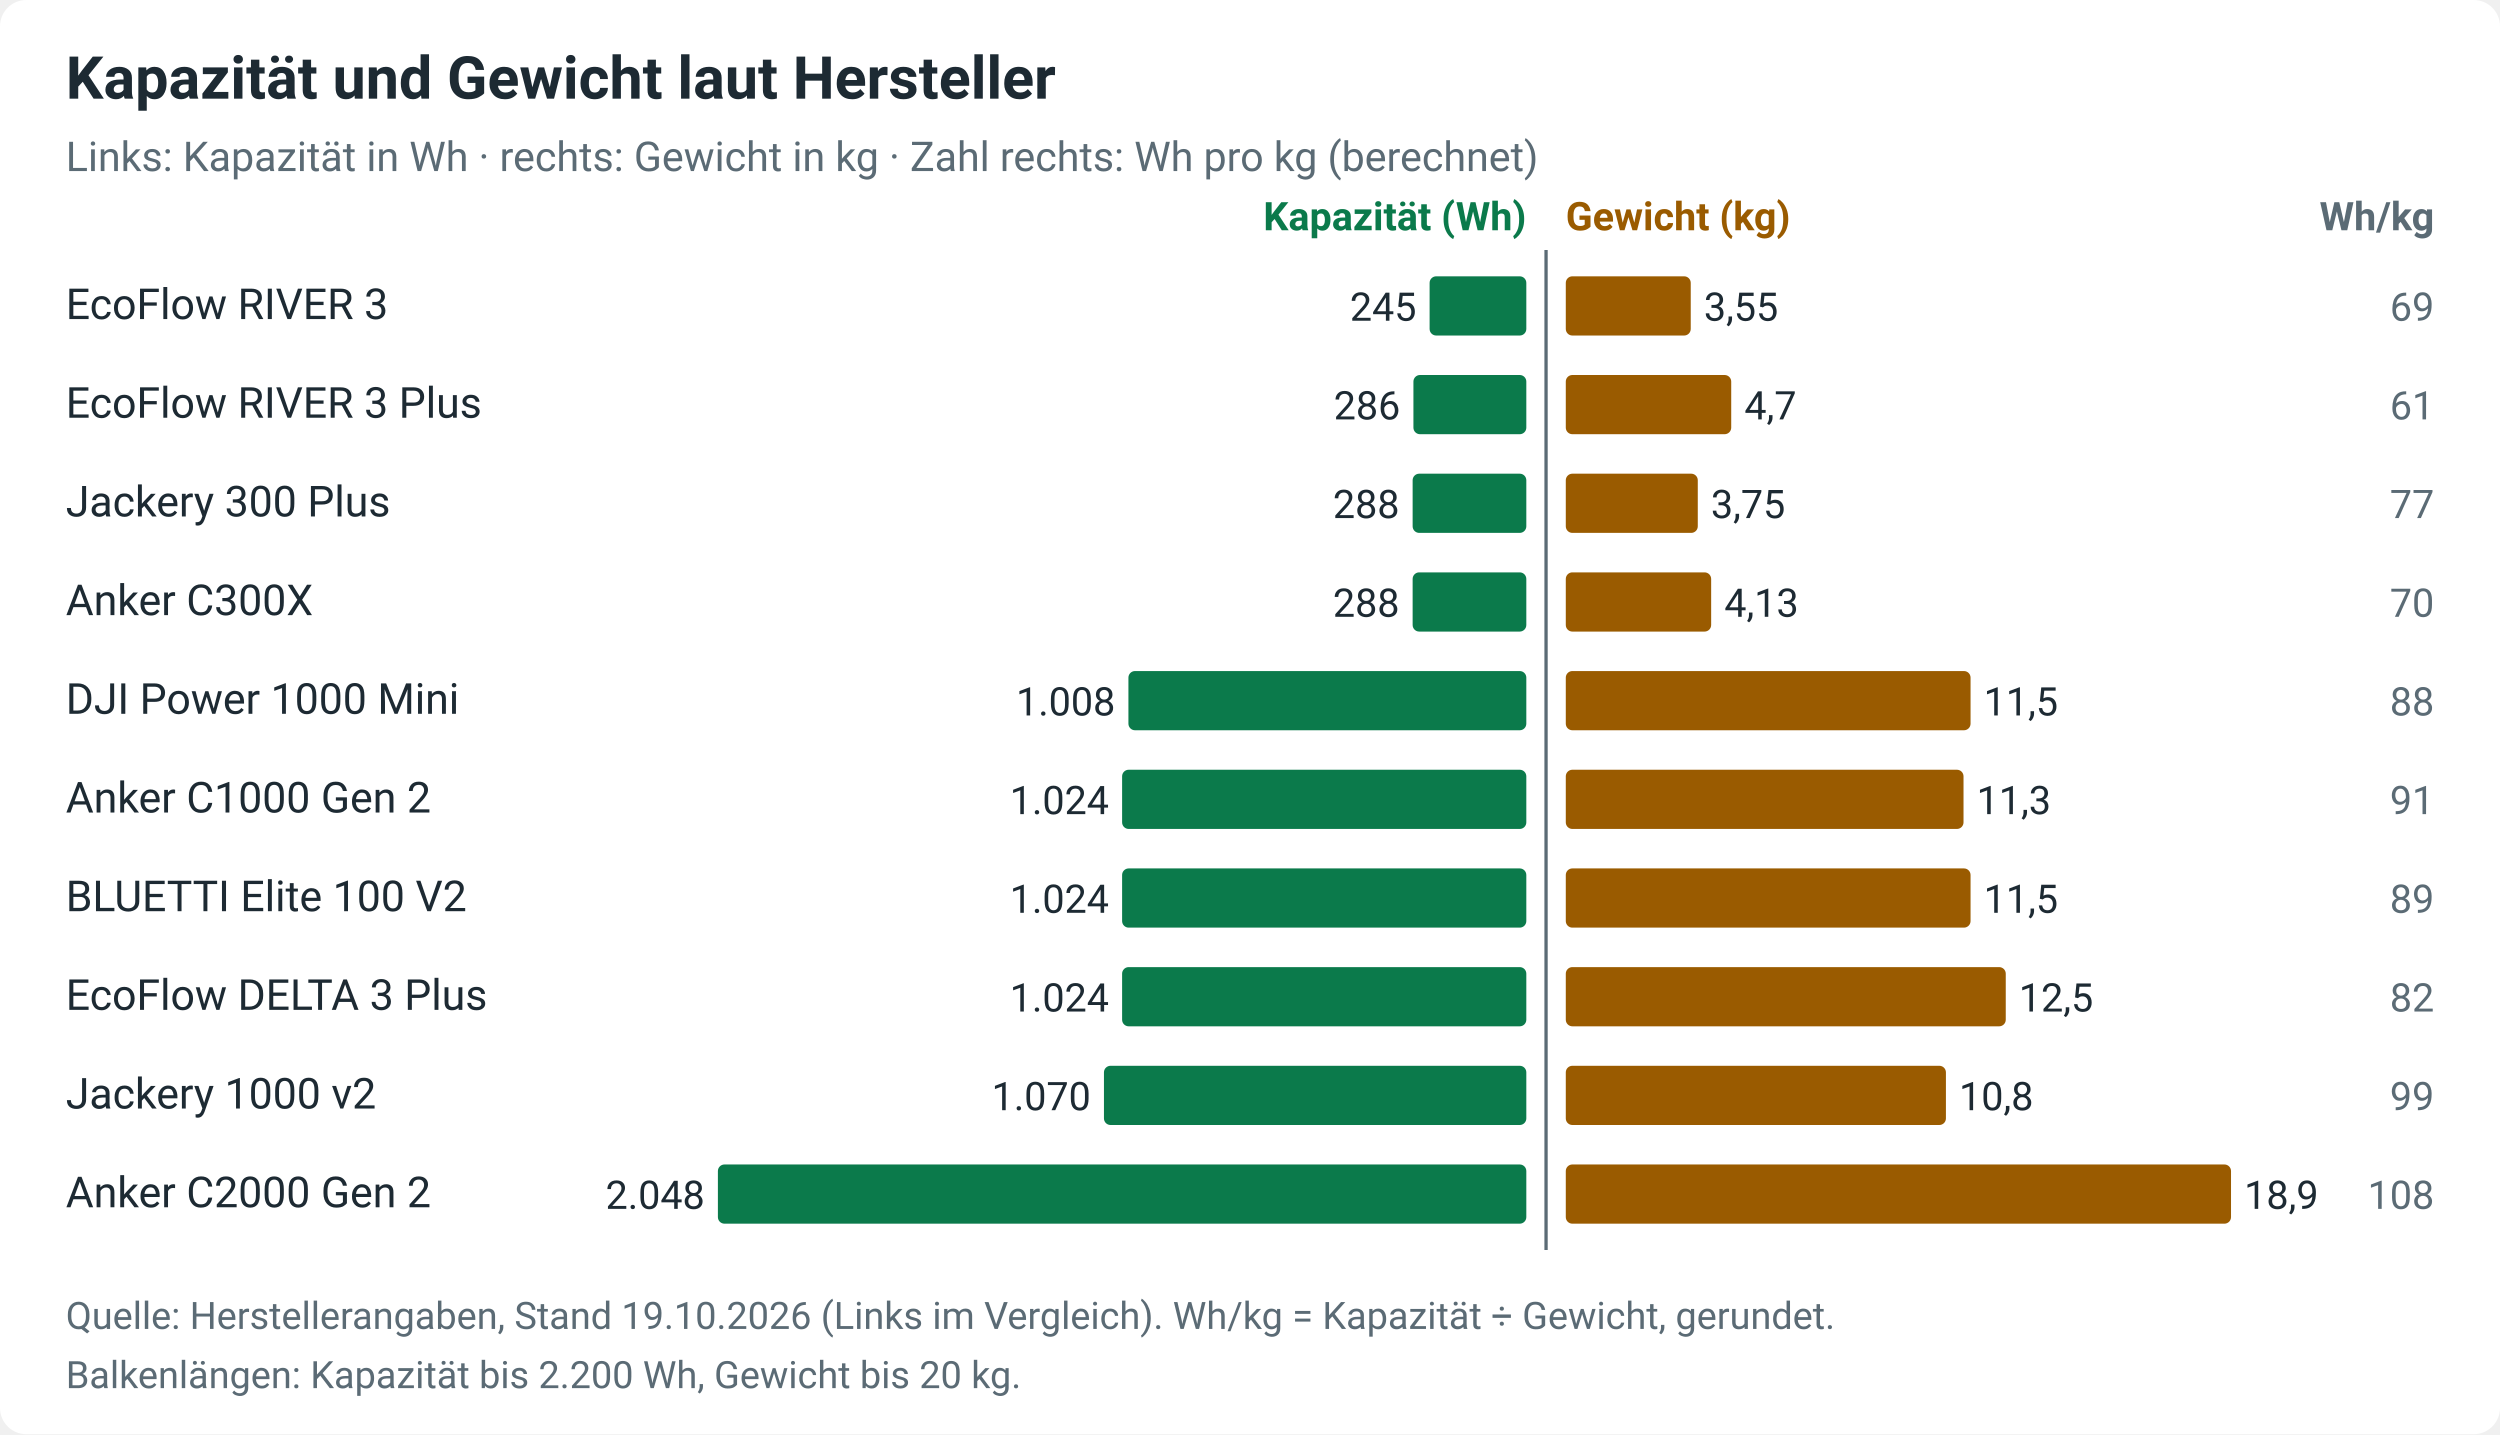
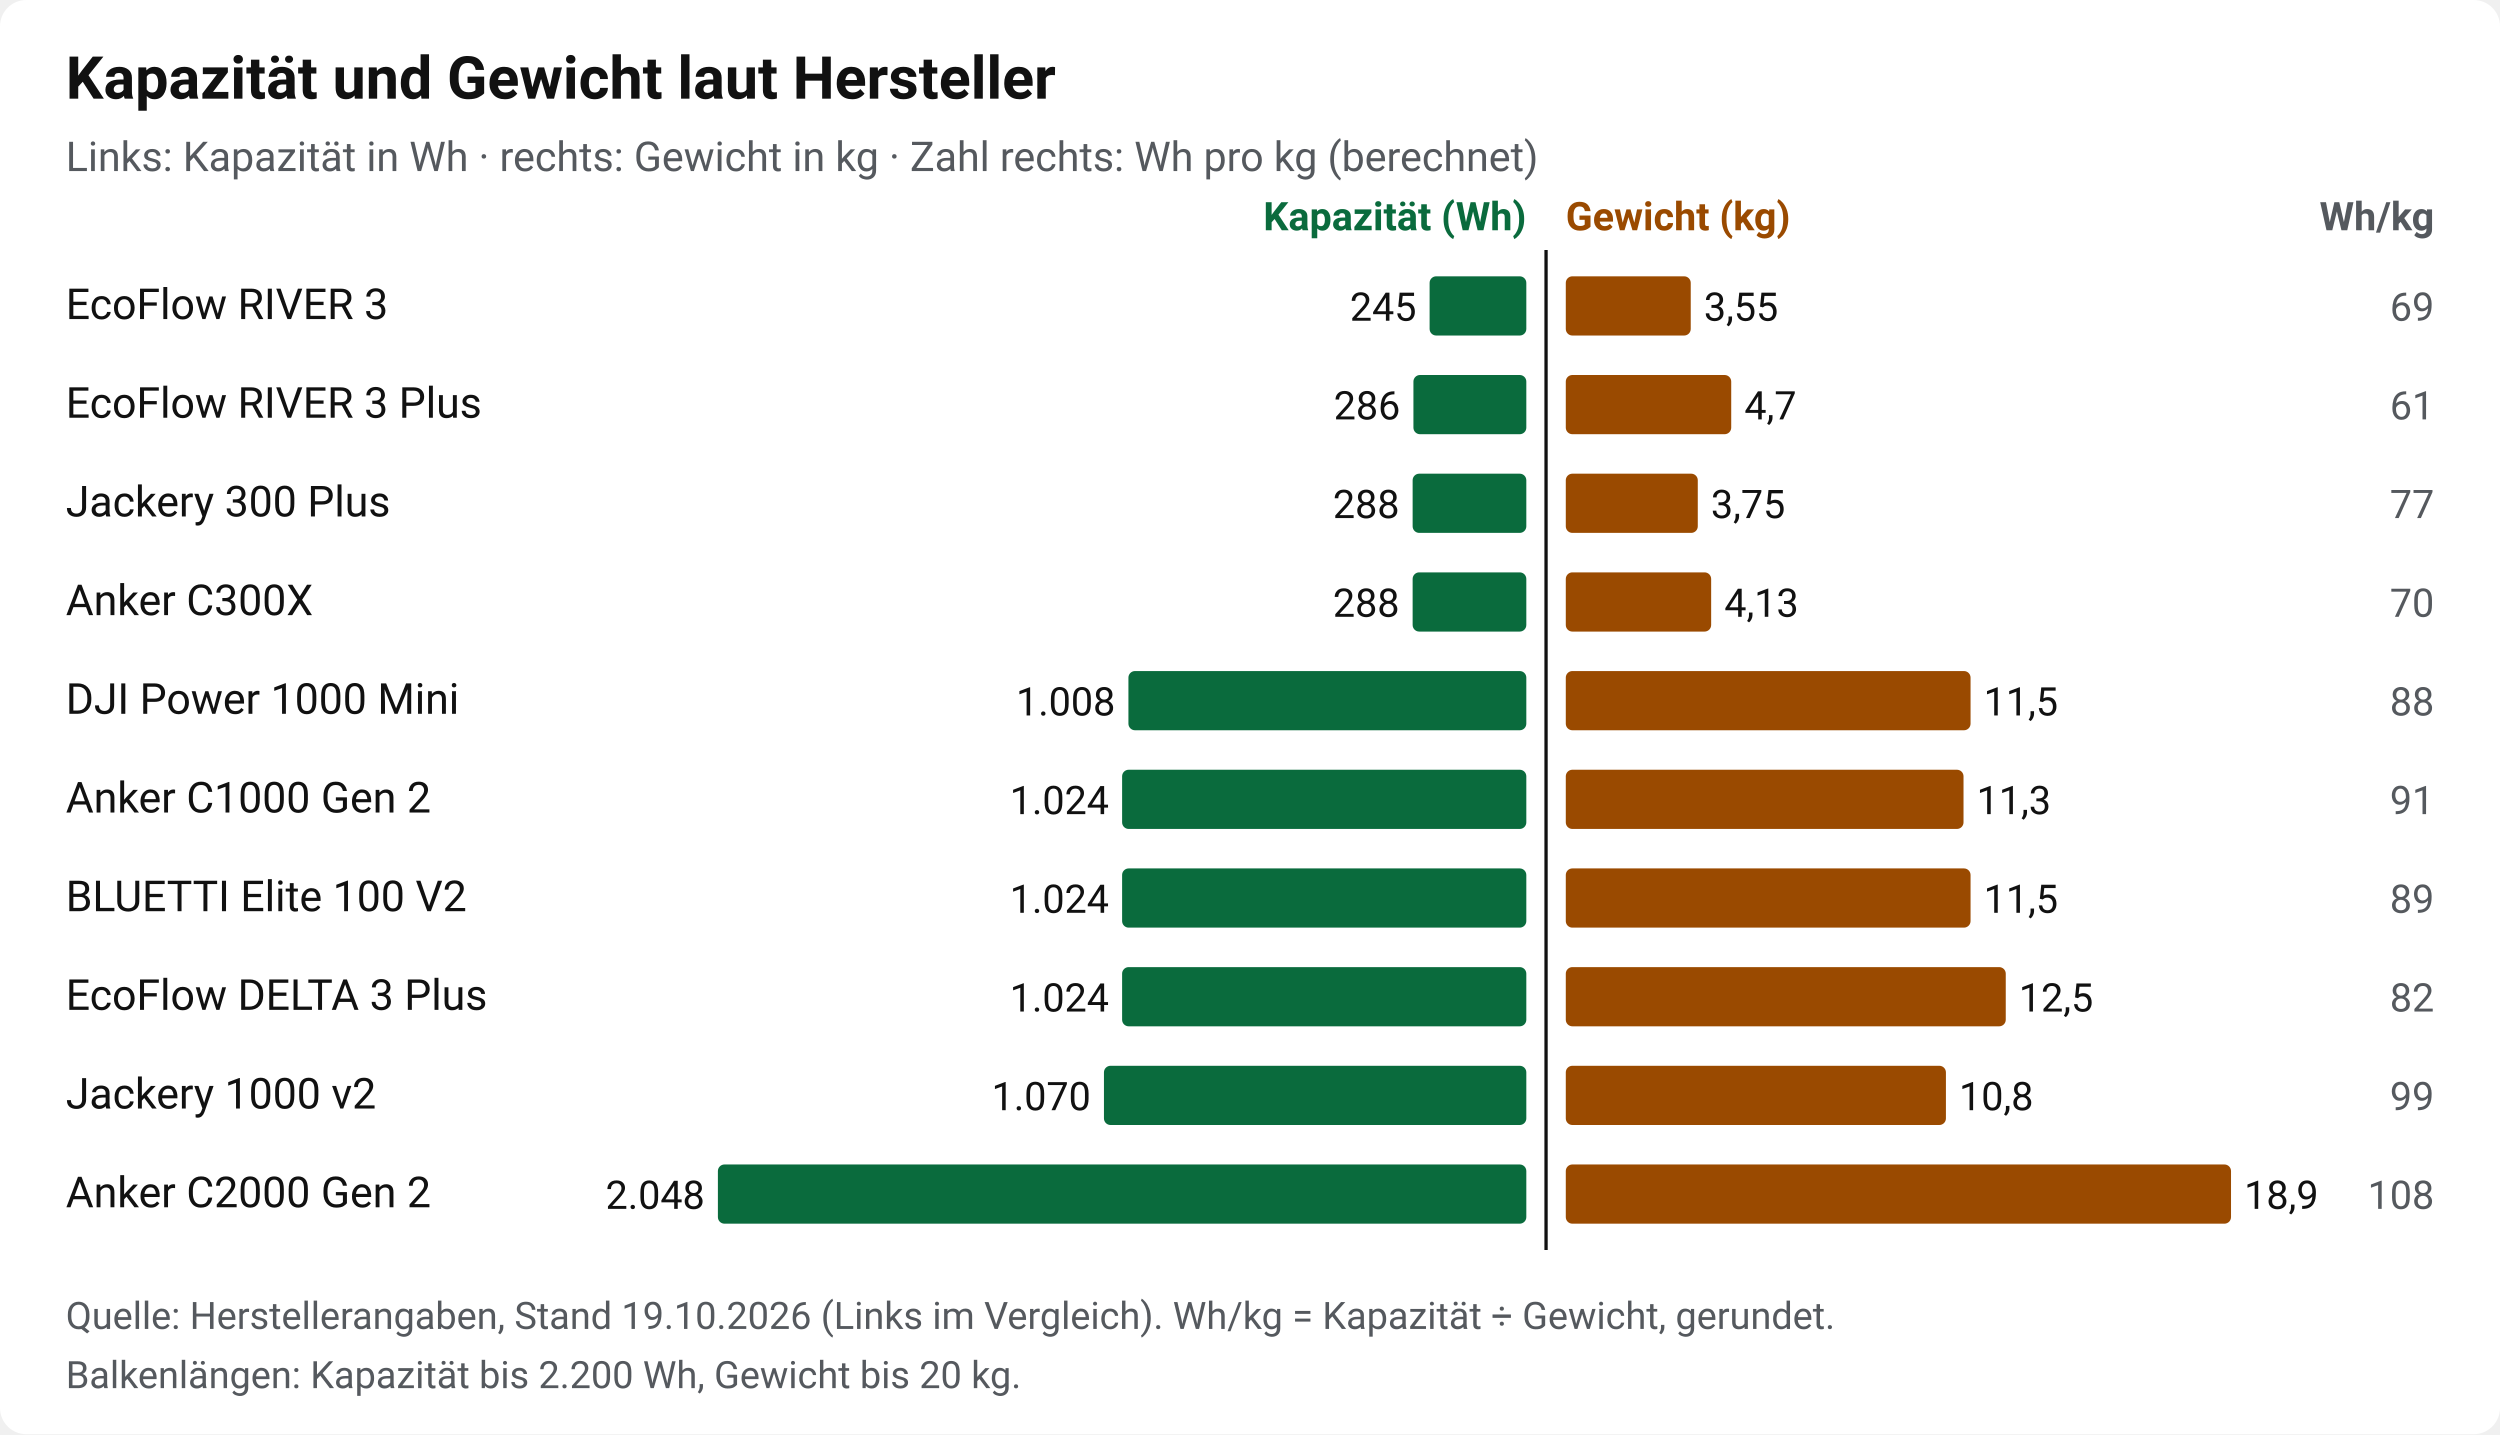
<svg xmlns="http://www.w3.org/2000/svg" viewBox="0 0 760 436" width="760" height="436" role="img" aria-labelledby="t d" lang="de">
  <style>
- .bg{fill:#ffffff}.t{fill:#1d2a33}.m{fill:#5b6b75}.g{stroke:#dde5e0}.ax{stroke:#5b6b75}
- .a{fill:#0b7a4b}.as{stroke:#0b7a4b}.b{fill:#9a5b00}.bs{stroke:#9a5b00}.c{fill:#2f5d8a}.cs{stroke:#2f5d8a}
- .box{fill:#f3f7f4;stroke:#9fb5a8}.boxa{fill:#e3f2ea;stroke:#0b7a4b}.boxb{fill:#fbefdc;stroke:#9a5b00}
- .ar{fill:#5b6b75}.ars{stroke:#5b6b75}.al{fill:#0b7a4b;fill-opacity:.18}.bl{fill:#9a5b00;fill-opacity:.18}
+ .bg{fill:#ffffff}.t{fill:#111111}.m{fill:#55595e}.g{stroke:#e2e2df}.ax{stroke:#111111}
+ .a{fill:#0a6b3d}.as{stroke:#0a6b3d}.b{fill:#9a4a00}.bs{stroke:#9a4a00}.c{fill:#1f4f8f}.cs{stroke:#1f4f8f}
+ .box{fill:#f4f4f2;stroke:#111111}.boxa{fill:#ffffff;stroke:#0a6b3d}.boxb{fill:#ffffff;stroke:#9a4a00}
+ .ar{fill:#111111}.ars{stroke:#111111}.al{fill:#0a6b3d;fill-opacity:.14}.bl{fill:#9a4a00;fill-opacity:.14}
text{font-family:system-ui,-apple-system,"Segoe UI",Roboto,Arial,sans-serif}
@media (prefers-color-scheme:dark){
- .bg{fill:#121816}.t{fill:#e3ebe6}.m{fill:#9fb0a8}.g{stroke:#2a3631}.ax{stroke:#9fb0a8}
- .a{fill:#4fd197}.as{stroke:#4fd197}.b{fill:#e8b04f}.bs{stroke:#e8b04f}.c{fill:#7fb2e5}.cs{stroke:#7fb2e5}
- .box{fill:#18211d;stroke:#3b4a43}.boxa{fill:#14302a;stroke:#4fd197}.boxb{fill:#33280f;stroke:#e8b04f}
- .ar{fill:#9fb0a8}.ars{stroke:#9fb0a8}.al{fill:#4fd197;fill-opacity:.2}.bl{fill:#e8b04f;fill-opacity:.2}}
+ .bg{fill:#0f0f0f}.t{fill:#ececea}.m{fill:#a8aaa6}.g{stroke:#2e2f2d}.ax{stroke:#ececea}
+ .a{fill:#4cd38a}.as{stroke:#4cd38a}.b{fill:#f0b45a}.bs{stroke:#f0b45a}.c{fill:#8db8f0}.cs{stroke:#8db8f0}
+ .box{fill:#1a1a19;stroke:#ececea}.boxa{fill:#0f0f0f;stroke:#4cd38a}.boxb{fill:#0f0f0f;stroke:#f0b45a}
+ .ar{fill:#ececea}.ars{stroke:#ececea}.al{fill:#4cd38a;fill-opacity:.18}.bl{fill:#f0b45a;fill-opacity:.18}}
</style>
  <rect class="bg" width="760" height="436" rx="8" />
  <text x="20" y="30" class="t" font-size="18" text-anchor="start" font-weight="bold">Kapazität und Gewicht laut Hersteller</text>
  <text x="20" y="52" class="m" font-size="12.5" text-anchor="start" font-weight="normal">Links: Kapazität in Wh · rechts: Gewicht in kg · Zahl rechts: Wh pro kg (berechnet)</text>
  <text x="464" y="70" class="a" font-size="12" text-anchor="end" font-weight="bold">Kapazität (Wh)</text>
  <text x="476" y="70" class="b" font-size="12" text-anchor="start" font-weight="bold">Gewicht (kg)</text>
  <text x="740" y="70" class="m" font-size="12" text-anchor="end" font-weight="bold">Wh/kg</text>
  <text x="20" y="97" class="t" font-size="13" text-anchor="start" font-weight="normal">EcoFlow RIVER 3</text>
  <rect x="434.6" y="84" width="29.4" height="18" class="a" rx="2" />
  <text x="430.6" y="97.5" class="t" font-size="12" text-anchor="end" font-weight="normal">245</text>
  <rect x="476" y="84" width="37.985" height="18" class="b" rx="2" />
  <text x="517.985" y="97.5" class="t" font-size="12" text-anchor="start" font-weight="normal">3,55</text>
  <text x="740" y="97.5" class="m" font-size="12" text-anchor="end" font-weight="normal">69</text>
  <text x="20" y="127" class="t" font-size="13" text-anchor="start" font-weight="normal">EcoFlow RIVER 3 Plus</text>
  <rect x="429.68" y="114" width="34.32" height="18" class="a" rx="2" />
  <text x="425.68" y="127.5" class="t" font-size="12" text-anchor="end" font-weight="normal">286</text>
  <rect x="476" y="114" width="50.29" height="18" class="b" rx="2" />
  <text x="530.29" y="127.5" class="t" font-size="12" text-anchor="start" font-weight="normal">4,7</text>
  <text x="740" y="127.5" class="m" font-size="12" text-anchor="end" font-weight="normal">61</text>
  <text x="20" y="157" class="t" font-size="13" text-anchor="start" font-weight="normal">Jackery 300 Plus</text>
  <rect x="429.44" y="144" width="34.56" height="18" class="a" rx="2" />
  <text x="425.44" y="157.5" class="t" font-size="12" text-anchor="end" font-weight="normal">288</text>
  <rect x="476" y="144" width="40.125" height="18" class="b" rx="2" />
  <text x="520.125" y="157.5" class="t" font-size="12" text-anchor="start" font-weight="normal">3,75</text>
  <text x="740" y="157.5" class="m" font-size="12" text-anchor="end" font-weight="normal">77</text>
  <text x="20" y="187" class="t" font-size="13" text-anchor="start" font-weight="normal">Anker C300X</text>
  <rect x="429.44" y="174" width="34.56" height="18" class="a" rx="2" />
  <text x="425.44" y="187.5" class="t" font-size="12" text-anchor="end" font-weight="normal">288</text>
  <rect x="476" y="174" width="44.191" height="18" class="b" rx="2" />
  <text x="524.191" y="187.5" class="t" font-size="12" text-anchor="start" font-weight="normal">4,13</text>
  <text x="740" y="187.5" class="m" font-size="12" text-anchor="end" font-weight="normal">70</text>
  <text x="20" y="217" class="t" font-size="13" text-anchor="start" font-weight="normal">DJI Power 1000 Mini</text>
  <rect x="343.04" y="204" width="120.96" height="18" class="a" rx="2" />
  <text x="339.04" y="217.5" class="t" font-size="12" text-anchor="end" font-weight="normal">1.008</text>
  <rect x="476" y="204" width="123.05" height="18" class="b" rx="2" />
  <text x="603.05" y="217.5" class="t" font-size="12" text-anchor="start" font-weight="normal">11,5</text>
  <text x="740" y="217.5" class="m" font-size="12" text-anchor="end" font-weight="normal">88</text>
  <text x="20" y="247" class="t" font-size="13" text-anchor="start" font-weight="normal">Anker C1000 Gen 2</text>
  <rect x="341.12" y="234" width="122.88" height="18" class="a" rx="2" />
  <text x="337.12" y="247.5" class="t" font-size="12" text-anchor="end" font-weight="normal">1.024</text>
  <rect x="476" y="234" width="120.91" height="18" class="b" rx="2" />
  <text x="600.91" y="247.5" class="t" font-size="12" text-anchor="start" font-weight="normal">11,3</text>
  <text x="740" y="247.5" class="m" font-size="12" text-anchor="end" font-weight="normal">91</text>
  <text x="20" y="277" class="t" font-size="13" text-anchor="start" font-weight="normal">BLUETTI Elite 100 V2</text>
  <rect x="341.12" y="264" width="122.88" height="18" class="a" rx="2" />
  <text x="337.12" y="277.5" class="t" font-size="12" text-anchor="end" font-weight="normal">1.024</text>
  <rect x="476" y="264" width="123.05" height="18" class="b" rx="2" />
  <text x="603.05" y="277.5" class="t" font-size="12" text-anchor="start" font-weight="normal">11,5</text>
  <text x="740" y="277.5" class="m" font-size="12" text-anchor="end" font-weight="normal">89</text>
  <text x="20" y="307" class="t" font-size="13" text-anchor="start" font-weight="normal">EcoFlow DELTA 3 Plus</text>
  <rect x="341.12" y="294" width="122.88" height="18" class="a" rx="2" />
  <text x="337.12" y="307.5" class="t" font-size="12" text-anchor="end" font-weight="normal">1.024</text>
  <rect x="476" y="294" width="133.75" height="18" class="b" rx="2" />
  <text x="613.75" y="307.5" class="t" font-size="12" text-anchor="start" font-weight="normal">12,5</text>
  <text x="740" y="307.5" class="m" font-size="12" text-anchor="end" font-weight="normal">82</text>
  <text x="20" y="337" class="t" font-size="13" text-anchor="start" font-weight="normal">Jackery 1000 v2</text>
  <rect x="335.6" y="324" width="128.4" height="18" class="a" rx="2" />
  <text x="331.6" y="337.5" class="t" font-size="12" text-anchor="end" font-weight="normal">1.070</text>
  <rect x="476" y="324" width="115.56" height="18" class="b" rx="2" />
  <text x="595.56" y="337.5" class="t" font-size="12" text-anchor="start" font-weight="normal">10,8</text>
  <text x="740" y="337.5" class="m" font-size="12" text-anchor="end" font-weight="normal">99</text>
  <text x="20" y="367" class="t" font-size="13" text-anchor="start" font-weight="normal">Anker C2000 Gen 2</text>
  <rect x="218.24" y="354" width="245.76" height="18" class="a" rx="2" />
  <text x="214.24" y="367.5" class="t" font-size="12" text-anchor="end" font-weight="normal">2.048</text>
  <rect x="476" y="354" width="202.23" height="18" class="b" rx="2" />
  <text x="682.23" y="367.5" class="t" font-size="12" text-anchor="start" font-weight="normal">18,9</text>
  <text x="740" y="367.5" class="m" font-size="12" text-anchor="end" font-weight="normal">108</text>
  <line x1="470" y1="76" x2="470" y2="380" class="ax" stroke-width="1" />
  <text x="20" y="404" class="m" font-size="11.5" text-anchor="start" font-weight="normal">Quelle: Herstellerangaben, Stand 19.10.2026 (Links im Vergleich). Wh/kg = Kapazität ÷ Gewicht, gerundet.</text>
  <text x="20" y="422" class="m" font-size="11.5" text-anchor="start" font-weight="normal">Balkenlängen: Kapazität bis 2.200 Wh, Gewicht bis 20 kg.</text>
</svg>
